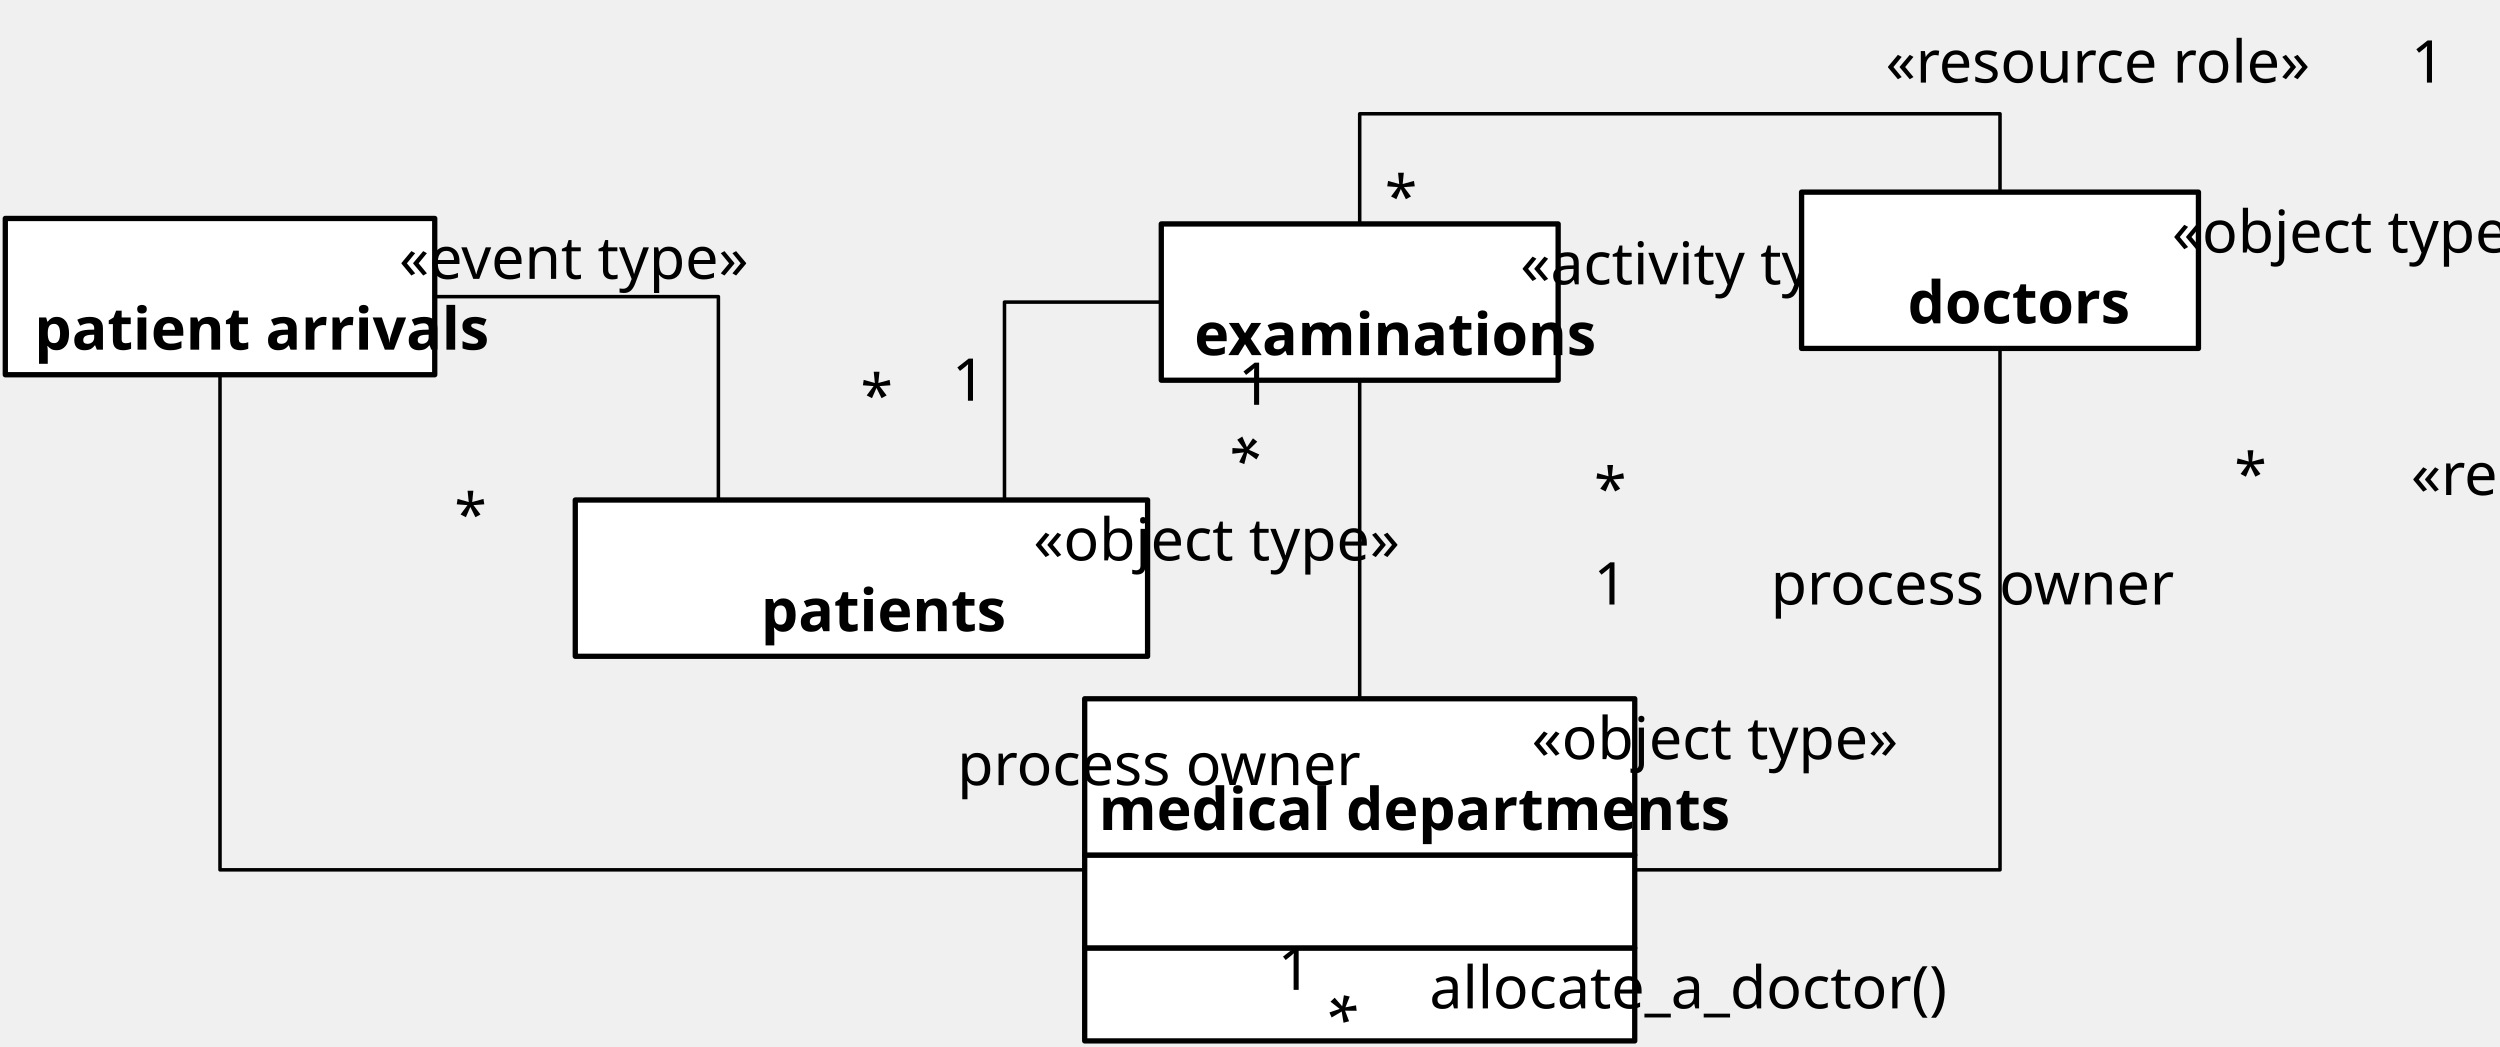
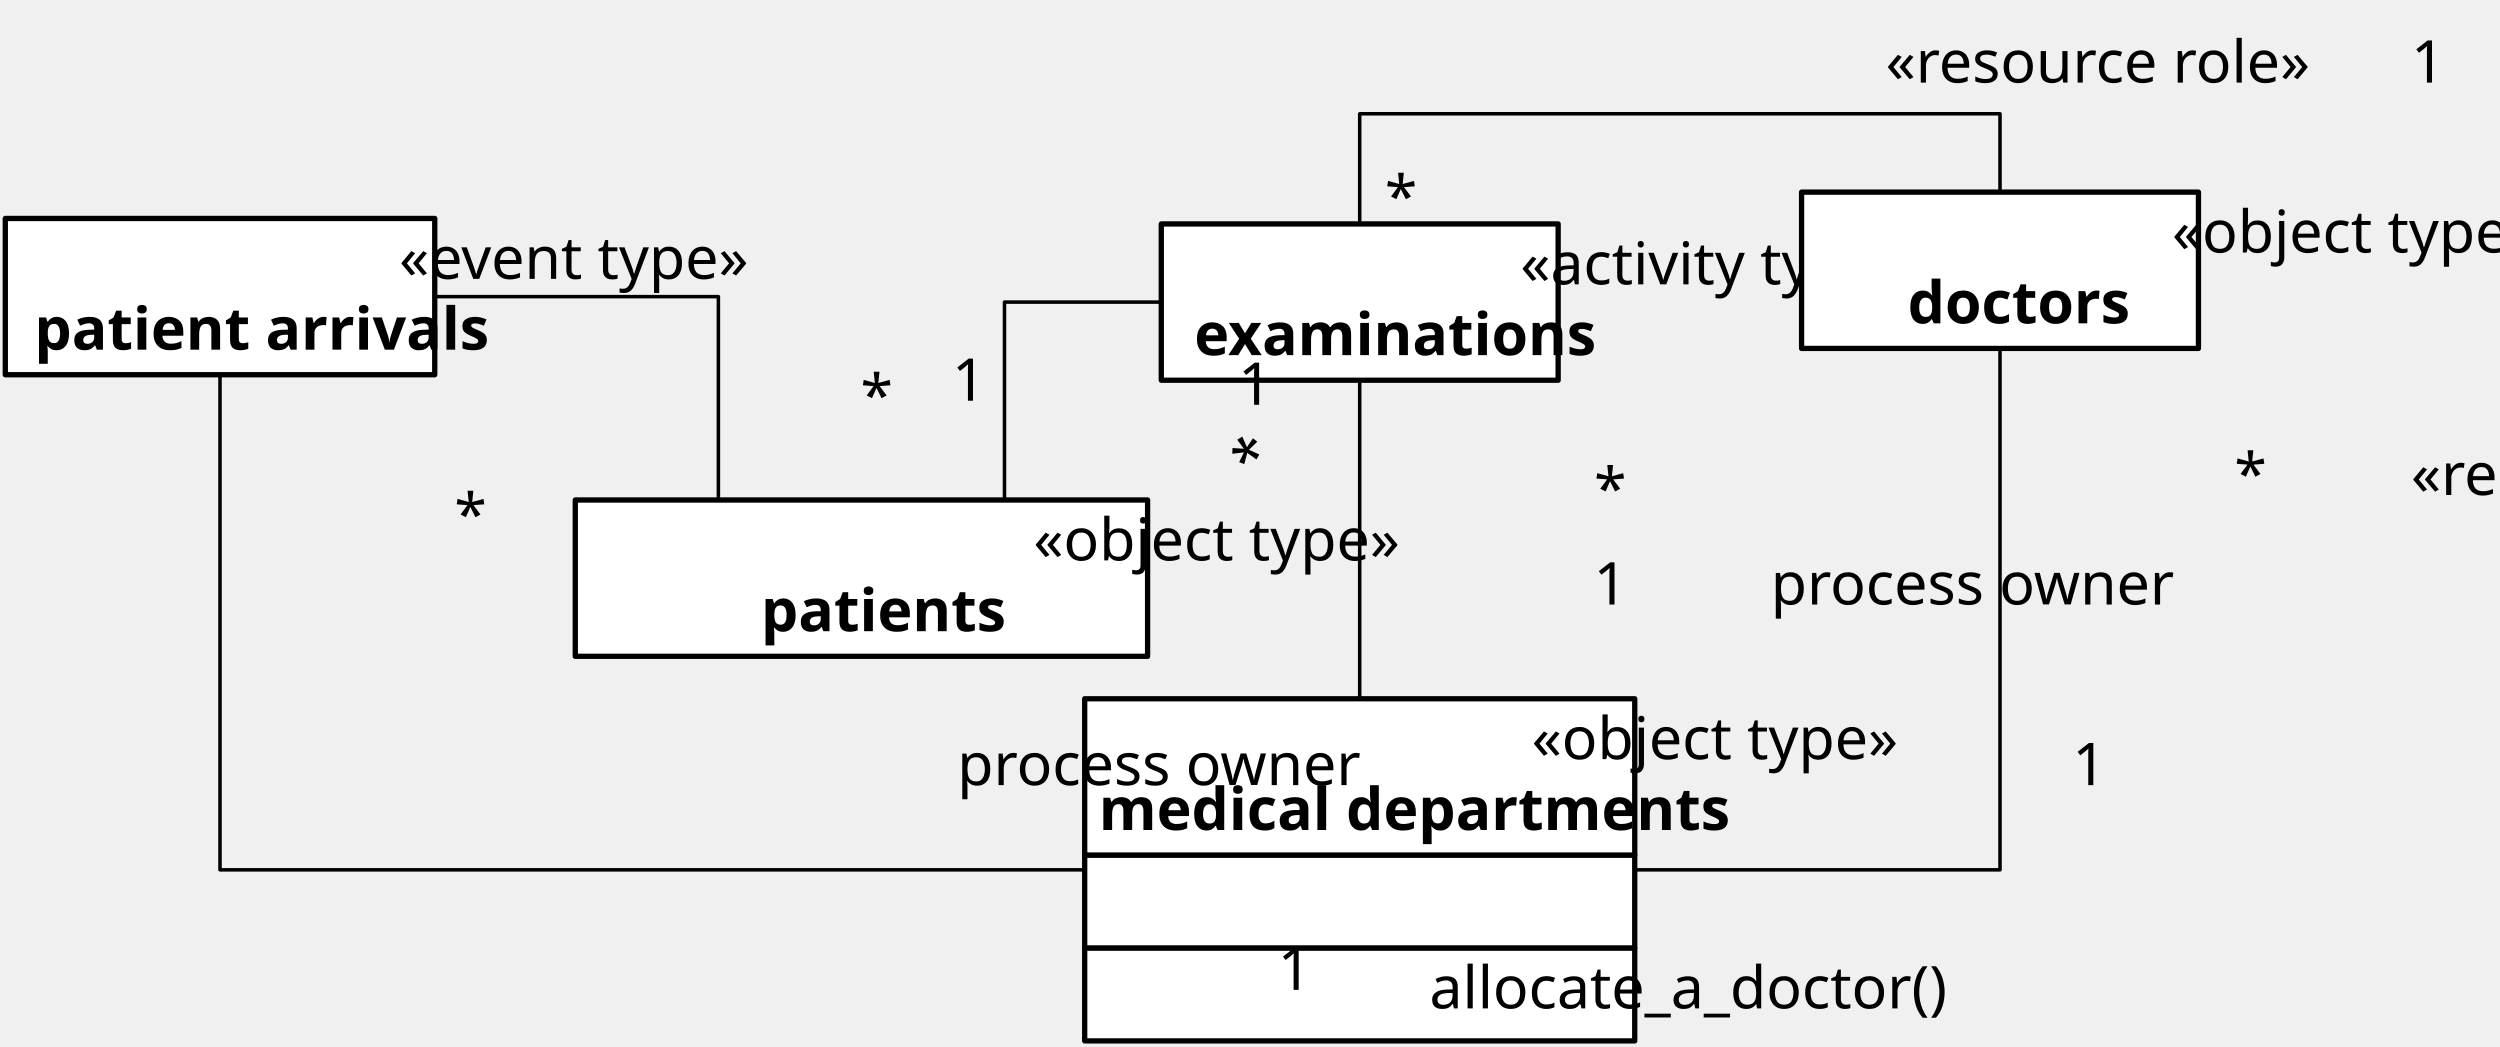
<svg xmlns="http://www.w3.org/2000/svg" xmlns:ns1="http://schemas.microsoft.com/visio/2003/SVGExtensions/" width="4.712in" height="1.972in" viewBox="0 0 339.285 141.975" xml:space="preserve" color-interpolation-filters="sRGB" class="st5">
  <ns1:documentProperties ns1:langID="1033" ns1:viewMarkup="false" />
  <style type="text/css">
	
		.st1 {fill:#ffffff;stroke:#000000;stroke-linecap:round;stroke-linejoin:round;stroke-width:0.72}
		.st2 {fill:#000000;font-family:Calibri;font-size:0.667em}
		.st3 {font-size:1em;font-weight:bold}
		.st4 {stroke:#000000;stroke-linecap:round;stroke-linejoin:round;stroke-width:0.48}
		.st5 {fill:none;fill-rule:evenodd;font-size:12px;overflow:visible;stroke-linecap:square;stroke-miterlimit:3}
	
	</style>
  <g ns1:mID="0" ns1:index="1" ns1:groupContext="foregroundPage">
    <ns1:pageProperties ns1:drawingScale="0.0393701" ns1:pageScale="0.0393701" ns1:drawingUnits="24" ns1:shadowOffsetX="8.50394" ns1:shadowOffsetY="-8.50394" />
    <g id="group2-1" transform="translate(157.603,-90.3874)" ns1:mID="2" ns1:groupContext="group">
      <ns1:userDefs>
        <ns1:ud ns1:nameU="UMLSuppressOption" ns1:val="VT0(12):26" />
        <ns1:ud ns1:nameU="UMLTemplate" ns1:val="VT0(0):26" />
        <ns1:ud ns1:nameU="UMLVersion" ns1:val="VT0(2):26" />
        <ns1:ud ns1:nameU="UMLShapeType" ns1:val="VT0(20):26" />
        <ns1:ud ns1:nameU="UMLObjectGUID" ns1:val="VT4({AFD93D72-3AF0-495D-82AC-C5A4EC4A5094})" />
        <ns1:ud ns1:nameU="UMLError" ns1:val="VT0(0):26" />
        <ns1:ud ns1:nameU="UMLAutoLockTextEdit" ns1:val="VT0(1):26" />
        <ns1:ud ns1:nameU="UMLPresOption1" ns1:val="VT0(51):26" />
        <ns1:ud ns1:nameU="UMLPresOption2" ns1:val="VT0(0):26" />
        <ns1:ud ns1:nameU="DefaultWidth" ns1:val="VT0(0.74803149606299):24" />
        <ns1:ud ns1:nameU="EnsureWidthOK" ns1:val="VT0(0.75):0" />
        <ns1:ud ns1:nameU="visDescription" ns1:val="VT4(Represents a descriptor for a set of objects with similar structure, behavior and relationships.)" />
        <ns1:ud ns1:nameU="visVersion" ns1:val="VT0(14):26" />
      </ns1:userDefs>
      <g id="shape3-2" ns1:mID="3" ns1:groupContext="shape" transform="translate(26.9291,273.349) rotate(180)">
				</g>
      <g id="shape4-3" ns1:mID="4" ns1:groupContext="shape" transform="translate(26.9291,273.349) rotate(180)">
				</g>
      <g id="shape5-4" ns1:mID="5" ns1:groupContext="shape" transform="translate(26.9291,273.349) rotate(180)">
				</g>
      <g id="shape6-5" ns1:mID="6" ns1:groupContext="shape" transform="translate(71.8257,266.063) rotate(161.565)">
				</g>
      <g id="shape7-6" ns1:mID="7" ns1:groupContext="shape">
				</g>
      <g id="shape8-8" ns1:mID="8" ns1:groupContext="shape">
				</g>
      <g id="shape9-10" ns1:mID="9" ns1:groupContext="shape">
        <ns1:textBlock ns1:margins="rect(1,1,1,1)" ns1:tabSpace="42.5197" />
        <ns1:textRect cx="26.929" cy="131.374" width="53.86" height="21.203" />
        <path d="M0 141.98 L53.86 141.98 L53.86 120.77 L0 120.77 L0 141.98 Z" class="st1" />
        <text x="2.95" y="128.97" class="st2" ns1:langID="1031">
          <ns1:paragraph ns1:horizAlign="1" />
          <ns1:tabList />«activity type»<ns1:newlineChar />
          <tspan x="4.48" dy="1.2em" class="st3">examinations</tspan>
        </text>
      </g>
      <g id="shape10-14" ns1:mID="10" ns1:groupContext="shape" transform="translate(17.8583,-18.5531)">
				</g>
    </g>
    <g id="group11-16" transform="translate(244.5,-94.7031)" ns1:mID="11" ns1:groupContext="group">
      <ns1:userDefs>
        <ns1:ud ns1:nameU="UMLSuppressOption" ns1:val="VT0(12):26" />
        <ns1:ud ns1:nameU="UMLTemplate" ns1:val="VT0(0):26" />
        <ns1:ud ns1:nameU="UMLVersion" ns1:val="VT0(2):26" />
        <ns1:ud ns1:nameU="UMLShapeType" ns1:val="VT0(20):26" />
        <ns1:ud ns1:nameU="UMLObjectGUID" ns1:val="VT4({25714B77-89B4-4255-B1DD-F6242BEF0935})" />
        <ns1:ud ns1:nameU="UMLError" ns1:val="VT0(0):26" />
        <ns1:ud ns1:nameU="UMLAutoLockTextEdit" ns1:val="VT0(1):26" />
        <ns1:ud ns1:nameU="UMLPresOption1" ns1:val="VT0(51):26" />
        <ns1:ud ns1:nameU="UMLPresOption2" ns1:val="VT0(0):26" />
        <ns1:ud ns1:nameU="DefaultWidth" ns1:val="VT0(0.74803149606299):24" />
        <ns1:ud ns1:nameU="EnsureWidthOK" ns1:val="VT0(0.75):0" />
        <ns1:ud ns1:nameU="visDescription" ns1:val="VT4(Represents a descriptor for a set of objects with similar structure, behavior and relationships.)" />
        <ns1:ud ns1:nameU="visVersion" ns1:val="VT0(14):26" />
      </ns1:userDefs>
      <g id="shape12-17" ns1:mID="12" ns1:groupContext="shape" transform="translate(26.9291,273.349) rotate(180)">
				</g>
      <g id="shape13-18" ns1:mID="13" ns1:groupContext="shape" transform="translate(26.9291,273.349) rotate(180)">
				</g>
      <g id="shape14-19" ns1:mID="14" ns1:groupContext="shape" transform="translate(26.9291,273.349) rotate(180)">
				</g>
      <g id="shape15-20" ns1:mID="15" ns1:groupContext="shape" transform="translate(71.8257,266.063) rotate(161.565)">
				</g>
      <g id="shape16-21" ns1:mID="16" ns1:groupContext="shape">
				</g>
      <g id="shape17-23" ns1:mID="17" ns1:groupContext="shape">
				</g>
      <g id="shape18-25" ns1:mID="18" ns1:groupContext="shape">
        <ns1:textBlock ns1:margins="rect(1,1,1,1)" ns1:tabSpace="42.5197" />
        <ns1:textRect cx="26.929" cy="131.374" width="53.86" height="21.203" />
        <path d="M0 141.98 L53.86 141.98 L53.86 120.77 L0 120.77 L0 141.98 Z" class="st1" />
        <text x="4.5" y="128.97" class="st2" ns1:langID="1031">
          <ns1:paragraph ns1:horizAlign="1" />
          <ns1:tabList />«object type»<ns1:newlineChar />
          <tspan x="14.4" dy="1.2em" class="st3">doctors</tspan>
        </text>
      </g>
      <g id="shape19-29" ns1:mID="19" ns1:groupContext="shape" transform="translate(17.8583,-18.5531)">
				</g>
    </g>
    <g id="group29-31" transform="translate(271.429,-120.835)" ns1:mID="29" ns1:groupContext="group">
      <ns1:userDefs>
        <ns1:ud ns1:nameU="UMLShapeType" ns1:val="VT0(23):26" />
        <ns1:ud ns1:nameU="UMLObjectGUID" ns1:val="VT4({68C0F729-A395-490B-A118-E775AA84826D})" />
        <ns1:ud ns1:nameU="UMLError" ns1:val="VT0(0):26" />
        <ns1:ud ns1:nameU="BeginAngle" ns1:val="VT0(1.5707963267949):32" />
-         <ns1:ud ns1:nameU="EndAngle" ns1:val="VT0(-1.5707963267949):32" />
+         <ns1:ud ns1:nameU="EndAngle" ns1:val="VT0(-1.5707963267948):32" />
        <ns1:ud ns1:nameU="UMLPresOption1" ns1:val="VT0(514):26" />
        <ns1:ud ns1:nameU="UMLSuppressOption" ns1:val="VT0(0):26" />
        <ns1:ud ns1:nameU="Navigability" ns1:val="VT0(0):26" />
        <ns1:ud ns1:nameU="UMLVersion" ns1:val="VT0(2):26" />
-         <ns1:ud ns1:nameU="DX1" ns1:val="VT0(4.4408920985006E-016):24" />
+         <ns1:ud ns1:nameU="DX1" ns1:val="VT0(0):24" />
        <ns1:ud ns1:nameU="DY1" ns1:val="VT0(0.046863529796775):1" />
-         <ns1:ud ns1:nameU="DX3" ns1:val="VT0(-4.4408920985006E-016):24" />
+         <ns1:ud ns1:nameU="DX3" ns1:val="VT0(2.6645352591004E-015):24" />
        <ns1:ud ns1:nameU="DY3" ns1:val="VT0(-0.046863529796791):1" />
        <ns1:ud ns1:nameU="visDescription" ns1:val="VT4(Represents an association between two classifiers.)" />
        <ns1:ud ns1:nameU="visVersion" ns1:val="VT0(14):26" />
      </ns1:userDefs>
      <g id="shape30-32" ns1:mID="30" ns1:groupContext="shape" transform="translate(-66.2038,-3.53654)">
        <ns1:textBlock ns1:margins="rect(4,4,4,4)" ns1:tabSpace="42.5197" />
        <ns1:textRect cx="30.556" cy="133.174" width="61.12" height="17.604" />
        <text x="4.91" y="135.57" class="st2" ns1:langID="1031">
          <ns1:paragraph ns1:horizAlign="1" />
          <ns1:tabList />«resource role»</text>
      </g>
      <g id="shape31-34" ns1:mID="31" ns1:groupContext="shape" transform="translate(5.09117,-3.53654)">
        <ns1:textBlock ns1:margins="rect(4,4,4,4)" ns1:tabSpace="42.5197" />
        <ns1:textRect cx="6.934" cy="133.174" width="13.87" height="17.604" />
        <text x="4.91" y="135.57" class="st2" ns1:langID="1031">
          <ns1:paragraph ns1:horizAlign="1" />
          <ns1:tabList />1</text>
      </g>
      <g id="shape32-36" ns1:mID="32" ns1:groupContext="shape" transform="translate(-81.8058,0.779079)">
				</g>
      <g id="shape33-37" ns1:mID="33" ns1:groupContext="shape" transform="translate(37.8645,201.794) rotate(120)">
        <ns1:textBlock ns1:margins="rect(4,4,4,4)" ns1:tabSpace="42.5197" />
        <ns1:textRect cx="6.898" cy="133.174" width="13.8" height="17.604" />
        <text x="4.91" y="135.57" class="st2" ns1:langID="1031">
          <ns1:paragraph ns1:horizAlign="1" />
          <ns1:tabList />*</text>
      </g>
      <g id="shape29-39" ns1:mID="29" ns1:groupContext="groupContent">
        <path d="M0 146.9 L0 136.27 L-86.9 136.27 L-86.9 151.22" class="st4" />
      </g>
    </g>
    <g id="group39-42" transform="translate(147.208,-0.72)" ns1:mID="39" ns1:groupContext="group">
      <ns1:userDefs>
        <ns1:ud ns1:nameU="UMLSuppressOption" ns1:val="VT0(0):26" />
        <ns1:ud ns1:nameU="UMLTemplate" ns1:val="VT0(0):26" />
        <ns1:ud ns1:nameU="UMLVersion" ns1:val="VT0(2):26" />
        <ns1:ud ns1:nameU="UMLShapeType" ns1:val="VT0(20):26" />
        <ns1:ud ns1:nameU="UMLObjectGUID" ns1:val="VT4({4BC34061-CAB0-4985-8FCC-BFED671B738C})" />
        <ns1:ud ns1:nameU="UMLError" ns1:val="VT0(0):26" />
        <ns1:ud ns1:nameU="UMLAutoLockTextEdit" ns1:val="VT0(1):26" />
        <ns1:ud ns1:nameU="UMLPresOption1" ns1:val="VT0(51):26" />
        <ns1:ud ns1:nameU="UMLPresOption2" ns1:val="VT0(0):26" />
        <ns1:ud ns1:nameU="DefaultWidth" ns1:val="VT0(1.0367808732602):1" />
        <ns1:ud ns1:nameU="EnsureWidthOK" ns1:val="VT0(1.0367808732602):1" />
        <ns1:ud ns1:nameU="visDescription" ns1:val="VT4(Represents a descriptor for a set of objects with similar structure, behavior and relationships.)" />
        <ns1:ud ns1:nameU="visVersion" ns1:val="VT0(14):26" />
      </ns1:userDefs>
      <g id="shape40-43" ns1:mID="40" ns1:groupContext="shape" transform="translate(37.3241,260.735) rotate(180)">
				</g>
      <g id="shape41-44" ns1:mID="41" ns1:groupContext="shape" transform="translate(37.3241,260.735) rotate(180)">
				</g>
      <g id="shape42-45" ns1:mID="42" ns1:groupContext="shape" transform="translate(37.3241,260.735) rotate(180)">
				</g>
      <g id="shape43-46" ns1:mID="43" ns1:groupContext="shape" transform="translate(100.817,245.746) rotate(153.435)">
				</g>
      <g id="shape44-47" ns1:mID="44" ns1:groupContext="shape">
        <ns1:textBlock ns1:margins="rect(1,1,1,1)" ns1:tabSpace="42.5197" ns1:verticalAlign="0" />
        <ns1:textRect cx="37.324" cy="135.668" width="74.65" height="12.614" />
        <rect x="0" y="129.361" width="74.648" height="12.614" class="st1" />
        <text x="1" y="137.56" class="st2" ns1:langID="1031">
          <ns1:paragraph />
          <ns1:tabList />allocate_a_doctor()</text>
      </g>
      <g id="shape45-50" ns1:mID="45" ns1:groupContext="shape" transform="translate(0,-12.6142)">
        <rect x="0" y="129.361" width="74.648" height="12.614" class="st1" />
      </g>
      <g id="shape46-52" ns1:mID="46" ns1:groupContext="shape" transform="translate(0,-25.2283)">
        <ns1:textBlock ns1:margins="rect(1,1,1,1)" ns1:tabSpace="42.5197" />
        <ns1:textRect cx="37.324" cy="131.374" width="74.65" height="21.203" />
        <path d="M0 141.98 L74.65 141.98 L74.65 120.77 L0 120.77 L0 141.98 Z" class="st1" />
        <text x="14.89" y="128.97" class="st2" ns1:langID="1031">
          <ns1:paragraph ns1:horizAlign="1" />
          <ns1:tabList />«object type»<ns1:newlineChar />
          <tspan x="1.91" dy="1.2em" class="st3">medical departments</tspan>
        </text>
      </g>
      <g id="shape47-56" ns1:mID="47" ns1:groupContext="shape" transform="translate(38.6482,-40.6279)">
				</g>
    </g>
    <g id="group62-58" transform="translate(191.618,-90.3874)" ns1:mID="62" ns1:groupContext="group">
      <ns1:userDefs>
        <ns1:ud ns1:nameU="UMLShapeType" ns1:val="VT0(23):26" />
        <ns1:ud ns1:nameU="UMLObjectGUID" ns1:val="VT4({62D36EA9-18D8-4F81-BD15-E3788BC3D2D3})" />
        <ns1:ud ns1:nameU="UMLError" ns1:val="VT0(0):26" />
        <ns1:ud ns1:nameU="BeginAngle" ns1:val="VT0(-1.5707963267949):32" />
        <ns1:ud ns1:nameU="EndAngle" ns1:val="VT0(-1.5707963267948):32" />
        <ns1:ud ns1:nameU="UMLPresOption1" ns1:val="VT0(1538):26" />
        <ns1:ud ns1:nameU="UMLSuppressOption" ns1:val="VT0(0):26" />
        <ns1:ud ns1:nameU="Navigability" ns1:val="VT0(0):26" />
        <ns1:ud ns1:nameU="UMLVersion" ns1:val="VT0(2):26" />
        <ns1:ud ns1:nameU="DX1" ns1:val="VT0(4.4408920985006E-016):24" />
        <ns1:ud ns1:nameU="DY1" ns1:val="VT0(-0.018014818658386):24" />
        <ns1:ud ns1:nameU="DX3" ns1:val="VT0(8.8817841970013E-016):24" />
        <ns1:ud ns1:nameU="DY3" ns1:val="VT0(-0.018014818658389):24" />
        <ns1:ud ns1:nameU="visDescription" ns1:val="VT4(Represents an association between two classifiers.)" />
        <ns1:ud ns1:nameU="visVersion" ns1:val="VT0(14):26" />
      </ns1:userDefs>
      <g id="shape63-59" ns1:mID="63" ns1:groupContext="shape" transform="translate(-1.99545,23.9882)">
				</g>
      <g id="shape64-60" ns1:mID="64" ns1:groupContext="shape" transform="translate(-25.9745,23.9918)">
        <ns1:textBlock ns1:margins="rect(4,4,4,4)" ns1:tabSpace="42.5197" />
        <ns1:textRect cx="6.898" cy="133.174" width="13.8" height="17.604" />
        <text x="4.91" y="135.57" class="st2" ns1:langID="1031">
          <ns1:paragraph ns1:horizAlign="1" />
          <ns1:tabList />*</text>
      </g>
      <g id="shape65-62" ns1:mID="65" ns1:groupContext="shape" transform="translate(-1.99545,36.8473)">
        <ns1:textBlock ns1:margins="rect(4,4,4,4)" ns1:tabSpace="42.5197" />
        <ns1:textRect cx="28.681" cy="133.174" width="57.37" height="17.604" />
        <text x="4.91" y="135.57" class="st2" ns1:langID="1031">
          <ns1:paragraph ns1:horizAlign="1" />
          <ns1:tabList />process owner</text>
      </g>
      <g id="shape66-64" ns1:mID="66" ns1:groupContext="shape" transform="translate(-26.0448,36.8473)">
        <ns1:textBlock ns1:margins="rect(4,4,4,4)" ns1:tabSpace="42.5197" />
        <ns1:textRect cx="6.934" cy="133.174" width="13.87" height="17.604" />
        <text x="4.91" y="135.57" class="st2" ns1:langID="1031">
          <ns1:paragraph ns1:horizAlign="1" />
          <ns1:tabList />1</text>
      </g>
      <g id="shape62-66" ns1:mID="62" ns1:groupContext="groupContent">
        <path d="M-7.09 141.98 L-7.09 185.21" class="st4" />
      </g>
    </g>
    <g id="group67-69" transform="translate(0.72,-91.1316)" ns1:mID="67" ns1:groupContext="group">
      <ns1:userDefs>
        <ns1:ud ns1:nameU="UMLSuppressOption" ns1:val="VT0(12):26" />
        <ns1:ud ns1:nameU="UMLTemplate" ns1:val="VT0(0):26" />
        <ns1:ud ns1:nameU="UMLVersion" ns1:val="VT0(2):26" />
        <ns1:ud ns1:nameU="UMLShapeType" ns1:val="VT0(20):26" />
        <ns1:ud ns1:nameU="UMLObjectGUID" ns1:val="VT4({FD6F8A7A-850B-494D-AE2F-B7AE9B350E12})" />
        <ns1:ud ns1:nameU="UMLError" ns1:val="VT0(0):26" />
        <ns1:ud ns1:nameU="UMLAutoLockTextEdit" ns1:val="VT0(1):26" />
        <ns1:ud ns1:nameU="UMLPresOption1" ns1:val="VT0(51):26" />
        <ns1:ud ns1:nameU="UMLPresOption2" ns1:val="VT0(0):26" />
        <ns1:ud ns1:nameU="DefaultWidth" ns1:val="VT0(0.75260881515473):1" />
        <ns1:ud ns1:nameU="EnsureWidthOK" ns1:val="VT0(0.75260881515473):1" />
        <ns1:ud ns1:nameU="visDescription" ns1:val="VT4(Represents a descriptor for a set of objects with similar structure, behavior and relationships.)" />
        <ns1:ud ns1:nameU="visVersion" ns1:val="VT0(14):26" />
      </ns1:userDefs>
      <g id="shape68-70" ns1:mID="68" ns1:groupContext="shape" transform="translate(29.1375,273.349) rotate(180)">
				</g>
      <g id="shape69-71" ns1:mID="69" ns1:groupContext="shape" transform="translate(29.1375,273.349) rotate(180)">
				</g>
      <g id="shape70-72" ns1:mID="70" ns1:groupContext="shape" transform="translate(29.1375,273.349) rotate(180)">
				</g>
      <g id="shape71-73" ns1:mID="71" ns1:groupContext="shape" transform="translate(74.0341,266.063) rotate(161.565)">
				</g>
      <g id="shape72-74" ns1:mID="72" ns1:groupContext="shape">
				</g>
      <g id="shape73-76" ns1:mID="73" ns1:groupContext="shape">
				</g>
      <g id="shape74-78" ns1:mID="74" ns1:groupContext="shape">
        <ns1:textBlock ns1:margins="rect(1,1,1,1)" ns1:tabSpace="42.5197" />
        <ns1:textRect cx="29.137" cy="131.374" width="58.28" height="21.203" />
        <path d="M0 141.98 L58.28 141.98 L58.28 120.77 L0 120.77 L0 141.98 Z" class="st1" />
        <text x="7.67" y="128.97" class="st2" ns1:langID="1031">
          <ns1:paragraph ns1:horizAlign="1" />
          <ns1:tabList />«event type»<ns1:newlineChar />
          <tspan x="3.95" dy="1.2em" class="st3">patient arrivals</tspan>
        </text>
      </g>
      <g id="shape75-82" ns1:mID="75" ns1:groupContext="shape" transform="translate(22.275,-18.5531)">
				</g>
    </g>
    <g id="group86-84" transform="translate(271.429,-94.7031)" ns1:mID="86" ns1:groupContext="group">
      <ns1:userDefs>
        <ns1:ud ns1:nameU="UMLShapeType" ns1:val="VT0(23):26" />
        <ns1:ud ns1:nameU="UMLObjectGUID" ns1:val="VT4({6225E5AB-942E-49F4-AA0C-0CD956115D70})" />
        <ns1:ud ns1:nameU="UMLError" ns1:val="VT0(0):26" />
        <ns1:ud ns1:nameU="BeginAngle" ns1:val="VT0(-1.5707963267949):32" />
        <ns1:ud ns1:nameU="EndAngle" ns1:val="VT0(3.1415926535898):32" />
        <ns1:ud ns1:nameU="UMLPresOption1" ns1:val="VT0(518):26" />
        <ns1:ud ns1:nameU="UMLSuppressOption" ns1:val="VT0(0):26" />
        <ns1:ud ns1:nameU="Navigability" ns1:val="VT0(0):26" />
        <ns1:ud ns1:nameU="UMLVersion" ns1:val="VT0(2):26" />
-         <ns1:ud ns1:nameU="DX1" ns1:val="VT0(4.4408920985006E-016):24" />
-         <ns1:ud ns1:nameU="DY1" ns1:val="VT0(-0.050141674559439):24" />
-         <ns1:ud ns1:nameU="DX3" ns1:val="VT0(-0.050141674559442):24" />
+         <ns1:ud ns1:nameU="DX1" ns1:val="VT0(0):24" />
+         <ns1:ud ns1:nameU="DY1" ns1:val="VT0(-0.05014167455944):24" />
+         <ns1:ud ns1:nameU="DX3" ns1:val="VT0(-0.050141674559439):24" />
        <ns1:ud ns1:nameU="DY3" ns1:val="VT0(1.3322676295502E-015):24" />
        <ns1:ud ns1:nameU="visDescription" ns1:val="VT4(Represents an association between two classifiers.)" />
        <ns1:ud ns1:nameU="visVersion" ns1:val="VT0(14):26" />
      </ns1:userDefs>
      <g id="shape87-85" ns1:mID="87" ns1:groupContext="shape" transform="translate(5.09117,26.3049)">
        <ns1:textBlock ns1:margins="rect(4,4,4,4)" ns1:tabSpace="42.5197" />
        <ns1:textRect cx="31.383" cy="133.174" width="62.77" height="17.604" />
        <text x="4.91" y="135.57" class="st2" ns1:langID="1031">
          <ns1:paragraph ns1:horizAlign="1" />
          <ns1:tabList />«resource pool»</text>
      </g>
      <g id="shape88-87" ns1:mID="88" ns1:groupContext="shape" transform="translate(-18.8879,26.3049)">
        <ns1:textBlock ns1:margins="rect(4,4,4,4)" ns1:tabSpace="42.5197" />
        <ns1:textRect cx="6.898" cy="133.174" width="13.8" height="17.604" />
        <text x="4.91" y="135.57" class="st2" ns1:langID="1031">
          <ns1:paragraph ns1:horizAlign="1" />
          <ns1:tabList />*</text>
      </g>
      <g id="shape89-89" ns1:mID="89" ns1:groupContext="shape" transform="translate(-40.8715,93.4583)">
				</g>
-       <g id="shape90-90" ns1:mID="90" ns1:groupContext="shape" transform="translate(-4.12557,344.789) rotate(165)">
-         <ns1:textBlock ns1:margins="rect(4,4,4,4)" ns1:tabSpace="42.5197" />
-         <ns1:textRect cx="6.898" cy="133.174" width="13.8" height="17.604" />
-         <text x="4.91" y="135.57" class="st2" ns1:langID="1031">
-           <ns1:paragraph ns1:horizAlign="1" />
-           <ns1:tabList />*</text>
+       <g id="shape90-90" ns1:mID="90" ns1:groupContext="shape" transform="translate(-40.8715,65.6759)">
+         <ns1:textBlock ns1:margins="rect(4,4,4,4)" ns1:tabSpace="42.5197" />
+         <ns1:textRect cx="6.934" cy="133.174" width="13.87" height="17.604" />
+         <text x="4.91" y="135.57" class="st2" ns1:langID="1031">
+           <ns1:paragraph ns1:horizAlign="1" />
+           <ns1:tabList />1</text>
      </g>
      <g id="shape86-92" ns1:mID="86" ns1:groupContext="groupContent">
        <path d="M0 141.98 L0 212.74 L-49.57 212.74" class="st4" />
      </g>
    </g>
    <g id="group91-95" transform="translate(29.8575,-91.1316)" ns1:mID="91" ns1:groupContext="group">
      <ns1:userDefs>
        <ns1:ud ns1:nameU="UMLShapeType" ns1:val="VT0(23):26" />
        <ns1:ud ns1:nameU="UMLObjectGUID" ns1:val="VT4({6180D5C6-5170-4A3D-8D7B-A4FA2E920EC3})" />
        <ns1:ud ns1:nameU="UMLError" ns1:val="VT0(0):26" />
        <ns1:ud ns1:nameU="BeginAngle" ns1:val="VT0(-1.5707963267949):32" />
        <ns1:ud ns1:nameU="EndAngle" ns1:val="VT0(0):32" />
        <ns1:ud ns1:nameU="UMLPresOption1" ns1:val="VT0(1538):26" />
        <ns1:ud ns1:nameU="UMLSuppressOption" ns1:val="VT0(0):26" />
        <ns1:ud ns1:nameU="Navigability" ns1:val="VT0(0):26" />
        <ns1:ud ns1:nameU="UMLVersion" ns1:val="VT0(2):26" />
        <ns1:ud ns1:nameU="DX1" ns1:val="VT0(1.1102230246252E-016):1" />
        <ns1:ud ns1:nameU="DY1" ns1:val="VT0(-0.076894033415755):24" />
        <ns1:ud ns1:nameU="DX3" ns1:val="VT0(0.076894033415702):1" />
        <ns1:ud ns1:nameU="DY3" ns1:val="VT0(0):24" />
        <ns1:ud ns1:nameU="visDescription" ns1:val="VT4(Represents an association between two classifiers.)" />
        <ns1:ud ns1:nameU="visVersion" ns1:val="VT0(14):26" />
      </ns1:userDefs>
      <g id="shape92-96" ns1:mID="92" ns1:groupContext="shape" transform="translate(5.09117,28.2275)">
				</g>
      <g id="shape93-97" ns1:mID="93" ns1:groupContext="shape" transform="translate(-18.8879,28.2311)">
        <ns1:textBlock ns1:margins="rect(4,4,4,4)" ns1:tabSpace="42.5197" />
        <ns1:textRect cx="6.898" cy="133.174" width="13.8" height="17.604" />
        <text x="4.91" y="135.57" class="st2" ns1:langID="1031">
          <ns1:paragraph ns1:horizAlign="1" />
          <ns1:tabList />*</text>
      </g>
      <g id="shape94-99" ns1:mID="94" ns1:groupContext="shape" transform="translate(49.3598,62.1045)">
        <ns1:textBlock ns1:margins="rect(4,4,4,4)" ns1:tabSpace="42.5197" />
        <ns1:textRect cx="28.681" cy="133.174" width="57.37" height="17.604" />
        <text x="4.91" y="135.57" class="st2" ns1:langID="1031">
          <ns1:paragraph ns1:horizAlign="1" />
          <ns1:tabList />process owner</text>
      </g>
      <g id="shape95-101" ns1:mID="95" ns1:groupContext="shape" transform="translate(92.8555,89.8904)">
        <ns1:textBlock ns1:margins="rect(4,4,4,4)" ns1:tabSpace="42.5197" />
        <ns1:textRect cx="6.934" cy="133.174" width="13.87" height="17.604" />
        <text x="4.91" y="135.57" class="st2" ns1:langID="1031">
          <ns1:paragraph ns1:horizAlign="1" />
          <ns1:tabList />1</text>
      </g>
      <g id="shape91-103" ns1:mID="91" ns1:groupContext="groupContent">
        <path d="M0 141.98 L0 209.17 L117.35 209.17" class="st4" />
      </g>
    </g>
    <g id="group96-106" transform="translate(78.0732,-52.9202)" ns1:mID="96" ns1:groupContext="group">
      <ns1:userDefs>
        <ns1:ud ns1:nameU="UMLSuppressOption" ns1:val="VT0(12):26" />
        <ns1:ud ns1:nameU="UMLTemplate" ns1:val="VT0(0):26" />
        <ns1:ud ns1:nameU="UMLVersion" ns1:val="VT0(2):26" />
        <ns1:ud ns1:nameU="UMLShapeType" ns1:val="VT0(20):26" />
        <ns1:ud ns1:nameU="UMLObjectGUID" ns1:val="VT4({A62FCA66-7A41-4C0C-9D86-DF18A1C05EF6})" />
        <ns1:ud ns1:nameU="UMLError" ns1:val="VT0(0):26" />
        <ns1:ud ns1:nameU="UMLAutoLockTextEdit" ns1:val="VT0(1):26" />
        <ns1:ud ns1:nameU="UMLPresOption1" ns1:val="VT0(51):26" />
        <ns1:ud ns1:nameU="UMLPresOption2" ns1:val="VT0(0):26" />
        <ns1:ud ns1:nameU="DefaultWidth" ns1:val="VT0(0.74803149606299):24" />
        <ns1:ud ns1:nameU="EnsureWidthOK" ns1:val="VT0(0.75):0" />
        <ns1:ud ns1:nameU="visDescription" ns1:val="VT4(Represents a descriptor for a set of objects with similar structure, behavior and relationships.)" />
        <ns1:ud ns1:nameU="visVersion" ns1:val="VT0(14):26" />
      </ns1:userDefs>
      <g id="shape97-107" ns1:mID="97" ns1:groupContext="shape" transform="translate(38.8346,273.349) rotate(180)">
				</g>
      <g id="shape98-108" ns1:mID="98" ns1:groupContext="shape" transform="translate(38.8346,273.349) rotate(180)">
				</g>
      <g id="shape99-109" ns1:mID="99" ns1:groupContext="shape" transform="translate(38.8346,273.349) rotate(180)">
				</g>
      <g id="shape100-110" ns1:mID="100" ns1:groupContext="shape" transform="translate(73.2688,269.11) rotate(165.964)">
				</g>
      <g id="shape101-111" ns1:mID="101" ns1:groupContext="shape">
				</g>
      <g id="shape102-113" ns1:mID="102" ns1:groupContext="shape">
				</g>
      <g id="shape103-115" ns1:mID="103" ns1:groupContext="shape">
        <ns1:textBlock ns1:margins="rect(1,1,1,1)" ns1:tabSpace="42.5197" />
        <ns1:textRect cx="38.835" cy="131.374" width="77.67" height="21.203" />
        <path d="M0 141.98 L77.67 141.98 L77.67 120.77 L0 120.77 L0 141.98 Z" class="st1" />
        <text x="16.4" y="128.97" class="st2" ns1:langID="1031">
          <ns1:paragraph ns1:horizAlign="1" />
          <ns1:tabList />«object type»<ns1:newlineChar />
          <tspan x="25.2" dy="1.2em" class="st3">patients</tspan>
        </text>
      </g>
      <g id="shape104-119" ns1:mID="104" ns1:groupContext="shape" transform="translate(41.6693,-18.5531)">
				</g>
    </g>
    <g id="group105-121" transform="translate(58.995,-101.733)" ns1:mID="105" ns1:groupContext="group">
      <ns1:userDefs>
        <ns1:ud ns1:nameU="UMLShapeType" ns1:val="VT0(23):26" />
        <ns1:ud ns1:nameU="UMLObjectGUID" ns1:val="VT4({92F3FF14-FB99-4EAC-AC23-E38B2986C9F5})" />
        <ns1:ud ns1:nameU="UMLError" ns1:val="VT0(0):26" />
-         <ns1:ud ns1:nameU="BeginAngle" ns1:val="VT0(0.002490965204455):32" />
+         <ns1:ud ns1:nameU="BeginAngle" ns1:val="VT0(0.0024909652043585):32" />
        <ns1:ud ns1:nameU="EndAngle" ns1:val="VT0(-1.5683053615905):32" />
        <ns1:ud ns1:nameU="UMLPresOption1" ns1:val="VT0(514):26" />
        <ns1:ud ns1:nameU="UMLSuppressOption" ns1:val="VT0(0):26" />
        <ns1:ud ns1:nameU="Navigability" ns1:val="VT0(0):26" />
        <ns1:ud ns1:nameU="UMLVersion" ns1:val="VT0(2):26" />
        <ns1:ud ns1:nameU="DX1" ns1:val="VT0(0.027622758197152):1" />
-         <ns1:ud ns1:nameU="DY1" ns1:val="VT0(6.8807471836241E-005):1" />
+         <ns1:ud ns1:nameU="DY1" ns1:val="VT0(6.8807471833132E-005):1" />
        <ns1:ud ns1:nameU="DX3" ns1:val="VT0(6.880747183402E-005):1" />
-         <ns1:ud ns1:nameU="DY3" ns1:val="VT0(-0.027622758197168):1" />
+         <ns1:ud ns1:nameU="DY3" ns1:val="VT0(-0.027622758197165):1" />
        <ns1:ud ns1:nameU="visDescription" ns1:val="VT4(Represents an association between two classifiers.)" />
        <ns1:ud ns1:nameU="visVersion" ns1:val="VT0(14):26" />
      </ns1:userDefs>
      <g id="shape106-122" ns1:mID="106" ns1:groupContext="shape" transform="translate(7.06731,-5.10879)">
				</g>
      <g id="shape107-123" ns1:mID="107" ns1:groupContext="shape" transform="translate(7.09267,22.6771)">
        <ns1:textBlock ns1:margins="rect(4,4,4,4)" ns1:tabSpace="42.5197" />
        <ns1:textRect cx="6.898" cy="133.174" width="13.8" height="17.604" />
        <text x="4.91" y="135.57" class="st2" ns1:langID="1031">
          <ns1:paragraph ns1:horizAlign="1" />
          <ns1:tabList />*</text>
      </g>
      <g id="shape108-125" ns1:mID="108" ns1:groupContext="shape" transform="translate(43.569,20.517)">
				</g>
      <g id="shape109-126" ns1:mID="109" ns1:groupContext="shape" transform="translate(19.5197,20.5423)">
        <ns1:textBlock ns1:margins="rect(4,4,4,4)" ns1:tabSpace="42.5197" />
        <ns1:textRect cx="6.934" cy="133.174" width="13.87" height="17.604" />
        <text x="4.91" y="135.57" class="st2" ns1:langID="1031">
          <ns1:paragraph ns1:horizAlign="1" />
          <ns1:tabList />1</text>
      </g>
      <g id="shape105-128" ns1:mID="105" ns1:groupContext="groupContent">
        <path d="M0 141.98 L38.5 141.98 L38.5 169.59" class="st4" />
      </g>
    </g>
    <g id="group110-131" transform="translate(157.603,-100.989)" ns1:mID="110" ns1:groupContext="group">
      <ns1:userDefs>
        <ns1:ud ns1:nameU="UMLShapeType" ns1:val="VT0(23):26" />
        <ns1:ud ns1:nameU="UMLObjectGUID" ns1:val="VT4({9E7AAFAF-A161-43D4-9803-BE268CDC2DB0})" />
        <ns1:ud ns1:nameU="UMLError" ns1:val="VT0(0):26" />
-         <ns1:ud ns1:nameU="BeginAngle" ns1:val="VT0(-3.1381723008064):32" />
+         <ns1:ud ns1:nameU="BeginAngle" ns1:val="VT0(-3.1381723008065):32" />
        <ns1:ud ns1:nameU="EndAngle" ns1:val="VT0(-1.5673759740114):32" />
        <ns1:ud ns1:nameU="UMLPresOption1" ns1:val="VT0(514):26" />
        <ns1:ud ns1:nameU="UMLSuppressOption" ns1:val="VT0(0):26" />
        <ns1:ud ns1:nameU="Navigability" ns1:val="VT0(0):26" />
        <ns1:ud ns1:nameU="UMLVersion" ns1:val="VT0(2):26" />
        <ns1:ud ns1:nameU="DX1" ns1:val="VT0(-0.020116990225717):24" />
-         <ns1:ud ns1:nameU="DY1" ns1:val="VT0(-6.8807471836241E-005):1" />
+         <ns1:ud ns1:nameU="DY1" ns1:val="VT0(-6.8807471833132E-005):1" />
        <ns1:ud ns1:nameU="DX3" ns1:val="VT0(6.8807471835797E-005):24" />
-         <ns1:ud ns1:nameU="DY3" ns1:val="VT0(-0.020116990225727):1" />
+         <ns1:ud ns1:nameU="DY3" ns1:val="VT0(-0.020116990225729):1" />
        <ns1:ud ns1:nameU="visDescription" ns1:val="VT4(Represents an association between two classifiers.)" />
        <ns1:ud ns1:nameU="visVersion" ns1:val="VT0(14):26" />
      </ns1:userDefs>
      <g id="shape111-132" ns1:mID="111" ns1:groupContext="shape" transform="translate(-14.5221,22.7135)">
				</g>
      <g id="shape112-133" ns1:mID="112" ns1:groupContext="shape" transform="translate(-20.3537,-5.06877)">
        <ns1:textBlock ns1:margins="rect(4,4,4,4)" ns1:tabSpace="42.5197" />
        <ns1:textRect cx="6.898" cy="133.174" width="13.8" height="17.604" />
        <text x="4.91" y="135.57" class="st2" ns1:langID="1031">
          <ns1:paragraph ns1:horizAlign="1" />
          <ns1:tabList />*</text>
      </g>
      <g id="shape113-135" ns1:mID="113" ns1:groupContext="shape" transform="translate(-16.2085,20.3085)">
				</g>
      <g id="shape114-136" ns1:mID="114" ns1:groupContext="shape" transform="translate(-40.2578,20.3433)">
        <ns1:textBlock ns1:margins="rect(4,4,4,4)" ns1:tabSpace="42.5197" />
        <ns1:textRect cx="6.934" cy="133.174" width="13.87" height="17.604" />
        <text x="4.91" y="135.57" class="st2" ns1:langID="1031">
          <ns1:paragraph ns1:horizAlign="1" />
          <ns1:tabList />1</text>
      </g>
      <g id="shape110-138" ns1:mID="110" ns1:groupContext="groupContent">
        <path d="M0 141.98 L-21.28 141.98 L-21.28 168.84" class="st4" />
      </g>
    </g>
  </g>
</svg>
